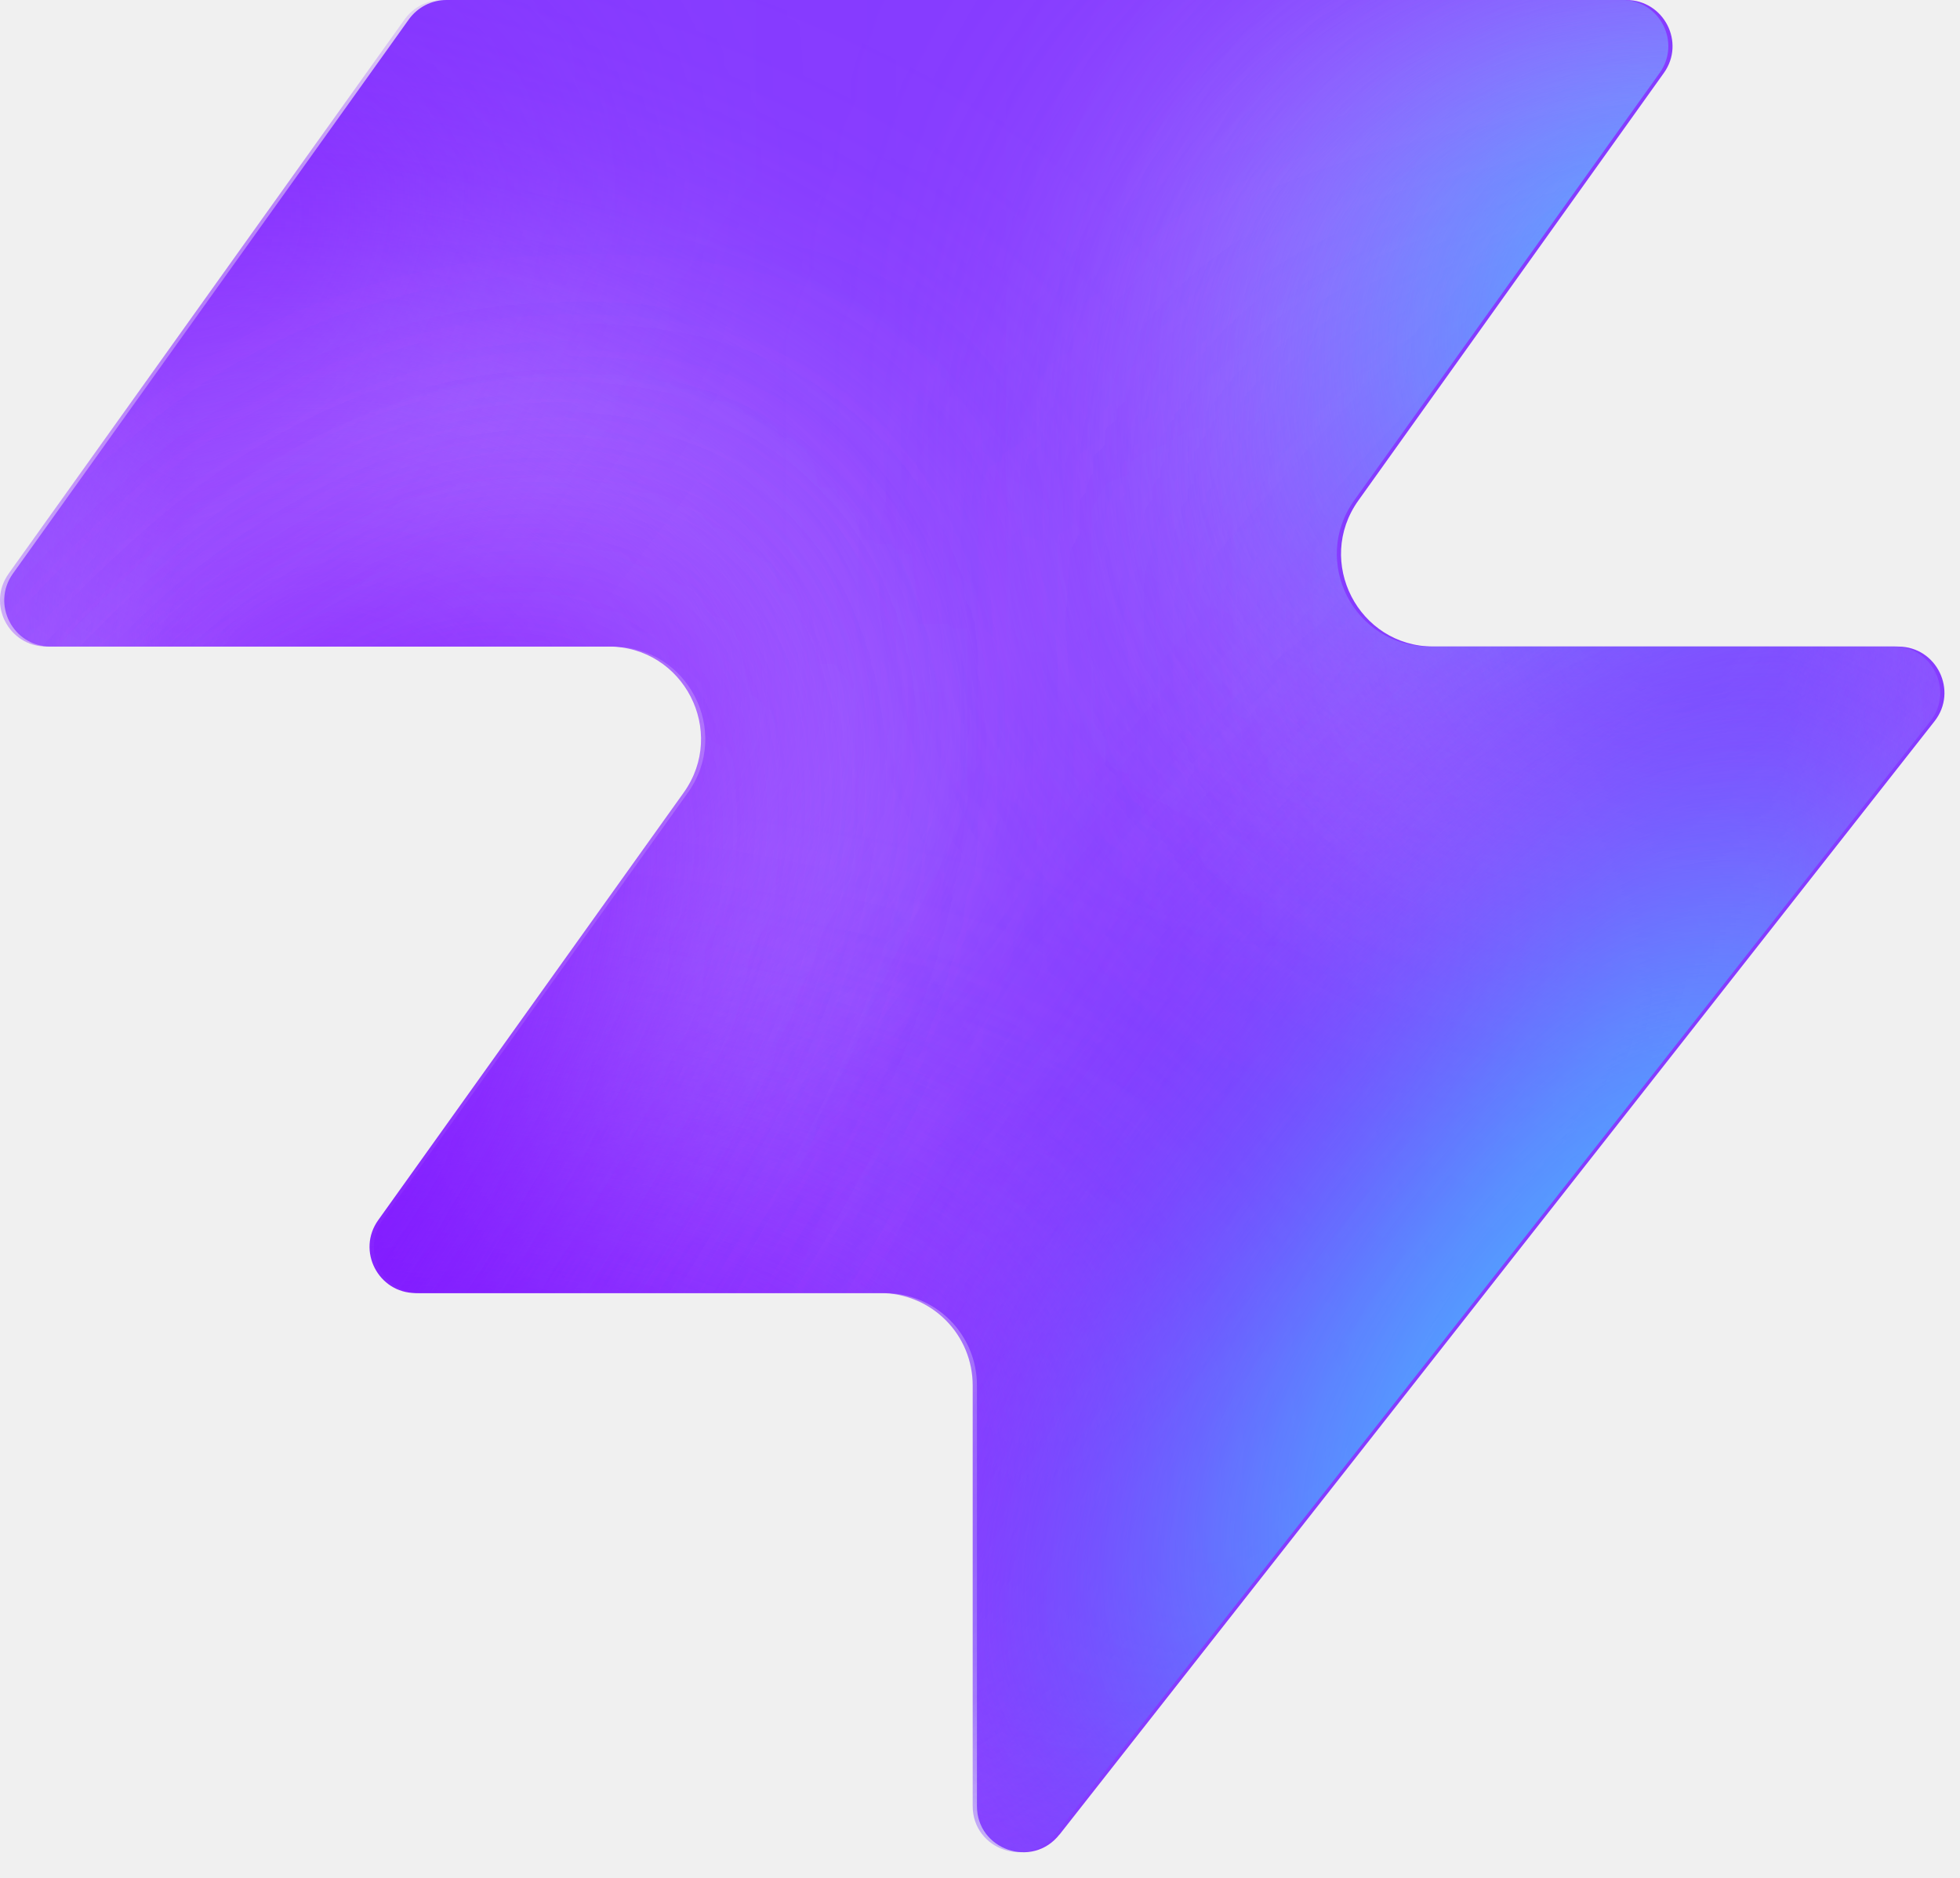
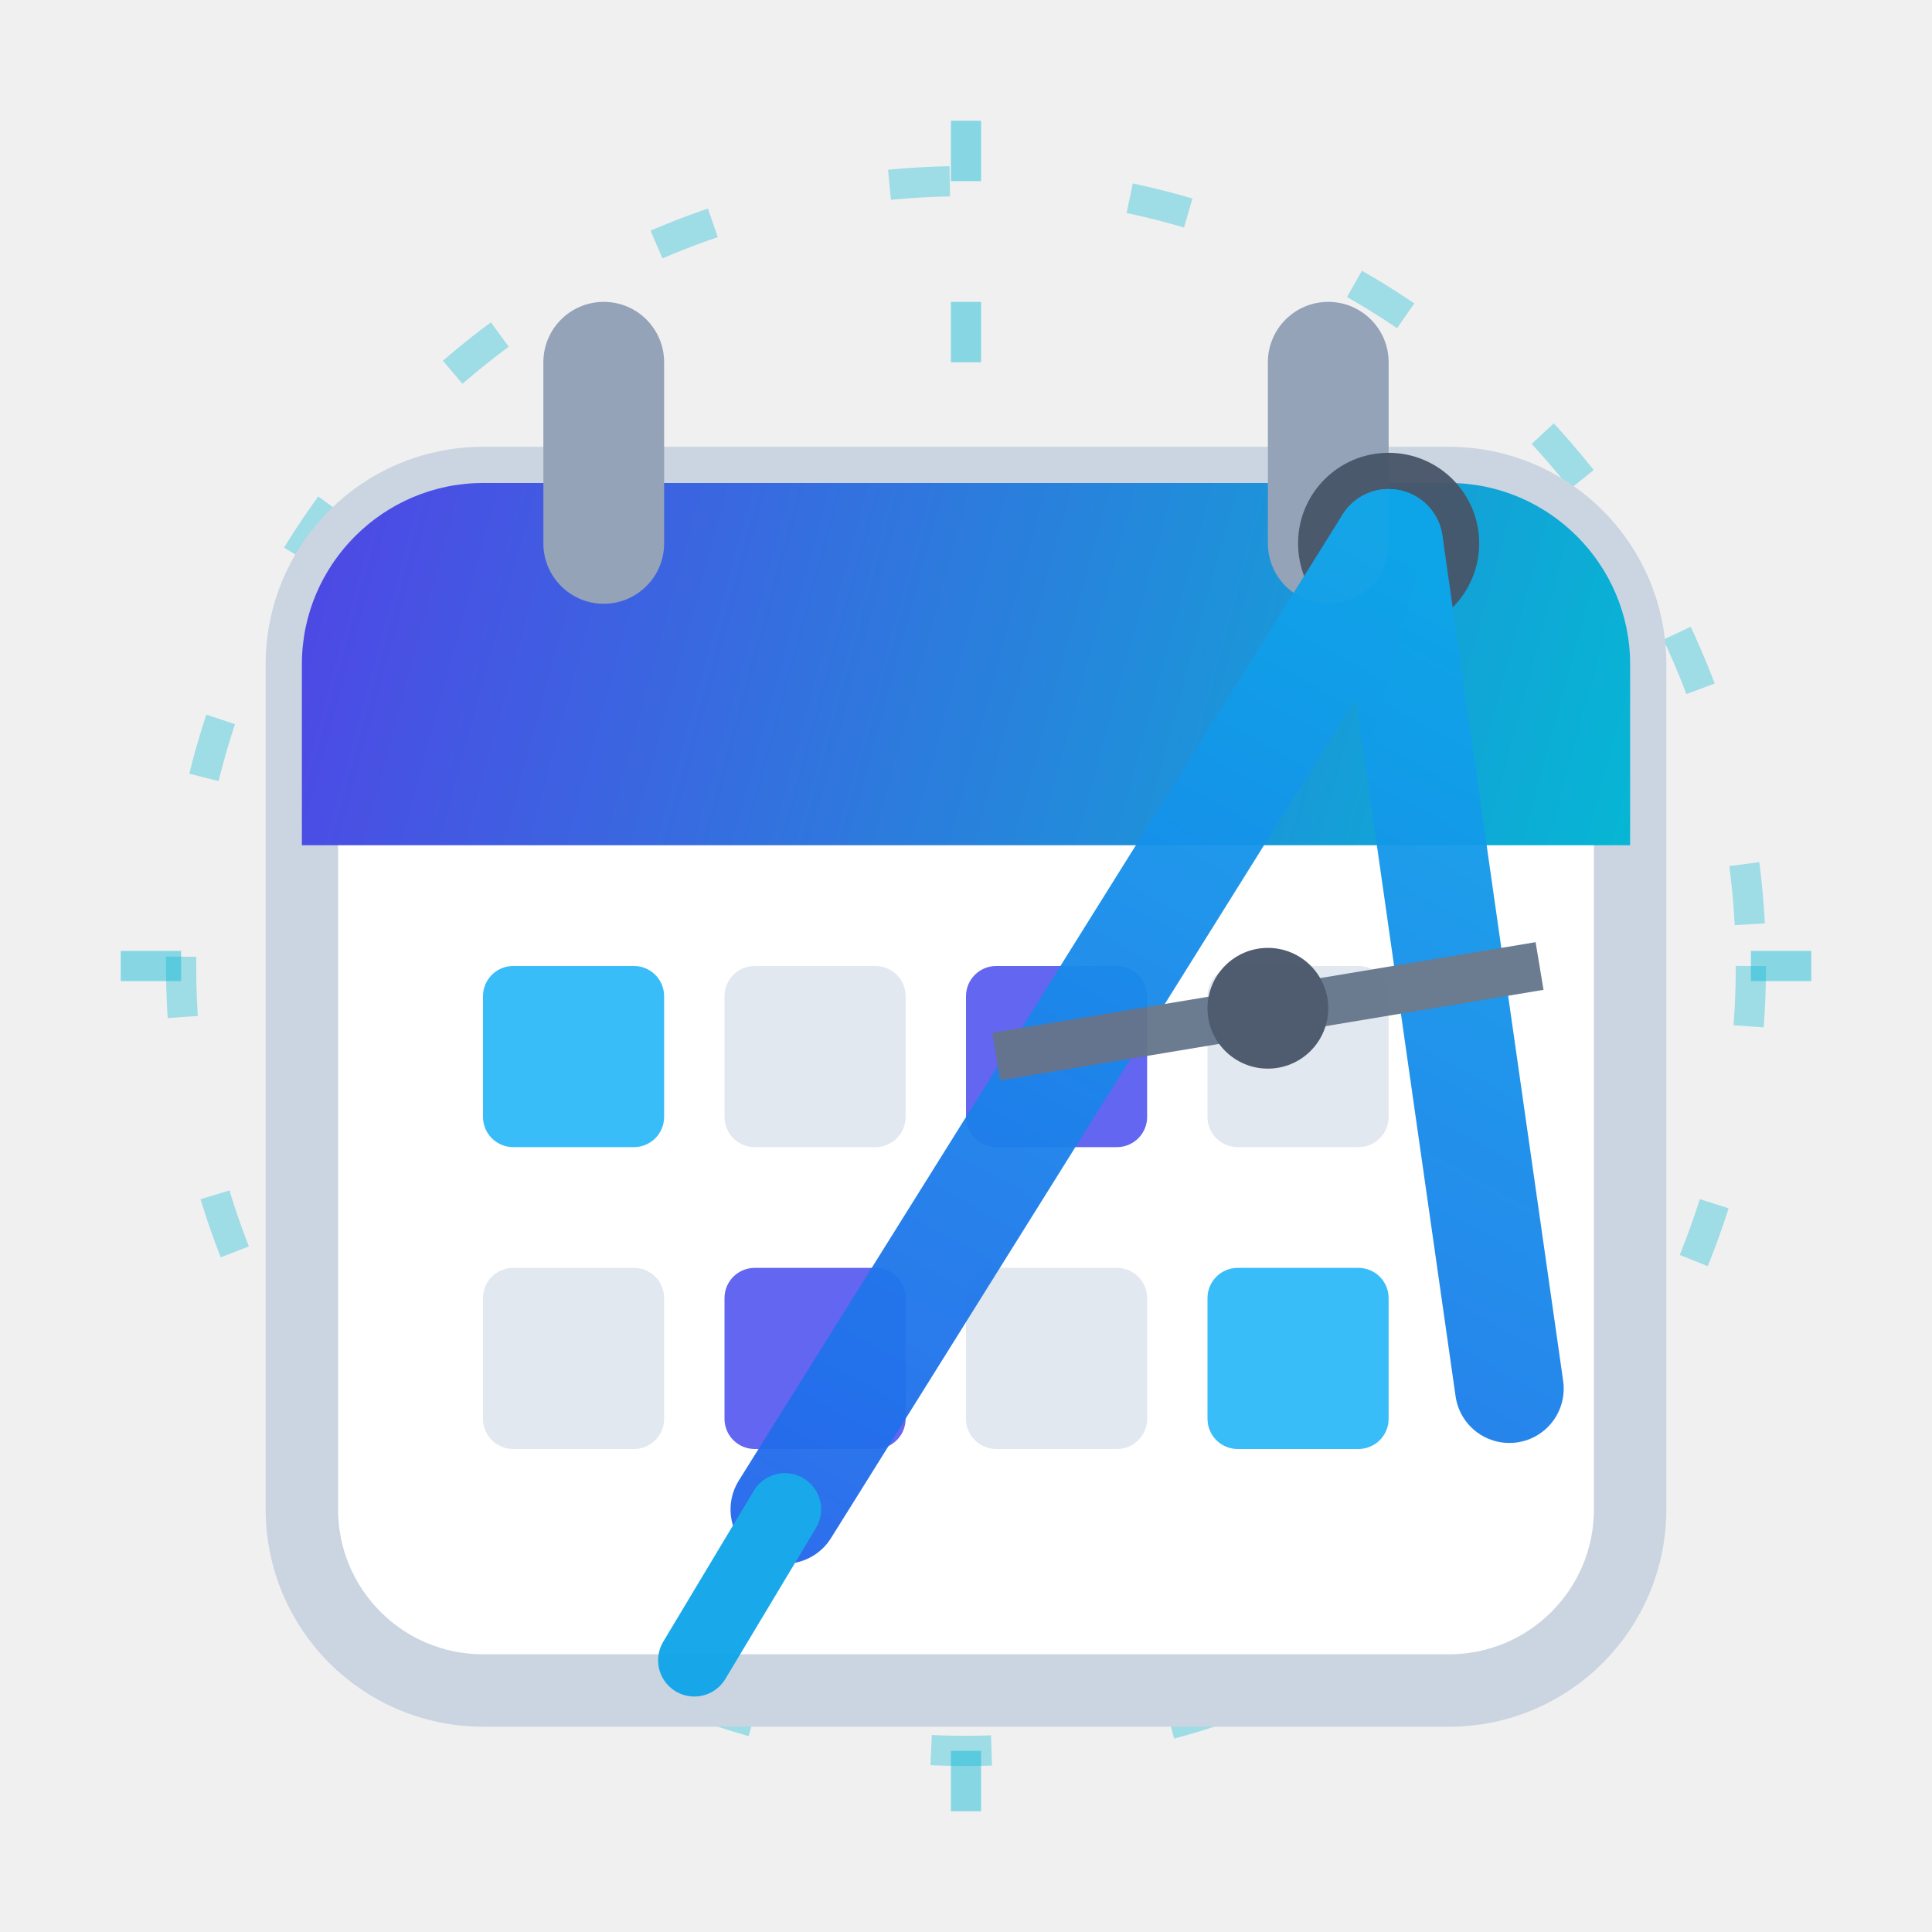
- <svg xmlns="http://www.w3.org/2000/svg" width="48" height="46" fill="none" viewBox="0 0 48 46">
-   <path fill="#863bff" d="M25.946 44.938c-.664.845-2.021.375-2.021-.698V33.937a2.26 2.26 0 0 0-2.262-2.262H10.287c-.92 0-1.456-1.04-.92-1.788l7.48-10.471c1.07-1.497 0-3.578-1.842-3.578H1.237c-.92 0-1.456-1.04-.92-1.788L10.013.474c.214-.297.556-.474.92-.474h28.894c.92 0 1.456 1.04.92 1.788l-7.48 10.471c-1.07 1.498 0 3.579 1.842 3.579h11.377c.943 0 1.473 1.088.89 1.83L25.947 44.94z" style="fill:#863bff;fill:color(display-p3 .525 .23 1);fill-opacity:1" />
-   <mask id="a" width="48" height="46" x="0" y="0" maskUnits="userSpaceOnUse" style="mask-type:alpha">
-     <path fill="#000" d="M25.842 44.938c-.664.844-2.021.375-2.021-.698V33.937a2.26 2.26 0 0 0-2.262-2.262H10.183c-.92 0-1.456-1.04-.92-1.788l7.48-10.471c1.07-1.498 0-3.579-1.842-3.579H1.133c-.92 0-1.456-1.04-.92-1.787L9.91.473c.214-.297.556-.474.92-.474h28.894c.92 0 1.456 1.04.92 1.788l-7.48 10.471c-1.07 1.498 0 3.578 1.842 3.578h11.377c.943 0 1.473 1.088.89 1.832L25.843 44.94z" style="fill:#000;fill-opacity:1" />
-   </mask>
-   <g mask="url(#a)">
-     <g filter="url(#b)">
-       <ellipse cx="5.508" cy="14.704" fill="#ede6ff" rx="5.508" ry="14.704" style="fill:#ede6ff;fill:color(display-p3 .927 .903 1);fill-opacity:1" transform="matrix(.00324 1 1 -.00324 -4.47 31.516)" />
-     </g>
-     <g filter="url(#c)">
-       <ellipse cx="10.399" cy="29.851" fill="#ede6ff" rx="10.399" ry="29.851" style="fill:#ede6ff;fill:color(display-p3 .927 .903 1);fill-opacity:1" transform="matrix(.00324 1 1 -.00324 -39.328 7.883)" />
-     </g>
-     <g filter="url(#d)">
-       <ellipse cx="5.508" cy="30.487" fill="#7e14ff" rx="5.508" ry="30.487" style="fill:#7e14ff;fill:color(display-p3 .492 .077 1);fill-opacity:1" transform="rotate(89.814 -25.913 -14.639)scale(1 -1)" />
-     </g>
-     <g filter="url(#e)">
-       <ellipse cx="5.508" cy="30.599" fill="#7e14ff" rx="5.508" ry="30.599" style="fill:#7e14ff;fill:color(display-p3 .492 .077 1);fill-opacity:1" transform="rotate(89.814 -32.644 -3.334)scale(1 -1)" />
-     </g>
-     <g filter="url(#f)">
-       <ellipse cx="5.508" cy="30.599" fill="#7e14ff" rx="5.508" ry="30.599" style="fill:#7e14ff;fill:color(display-p3 .492 .077 1);fill-opacity:1" transform="matrix(.00324 1 1 -.00324 -34.34 30.47)" />
-     </g>
-     <g filter="url(#g)">
-       <ellipse cx="14.072" cy="22.078" fill="#ede6ff" rx="14.072" ry="22.078" style="fill:#ede6ff;fill:color(display-p3 .927 .903 1);fill-opacity:1" transform="rotate(93.35 24.506 48.493)scale(-1 1)" />
-     </g>
-     <g filter="url(#h)">
-       <ellipse cx="3.47" cy="21.501" fill="#7e14ff" rx="3.47" ry="21.501" style="fill:#7e14ff;fill:color(display-p3 .492 .077 1);fill-opacity:1" transform="rotate(89.009 28.708 47.59)scale(-1 1)" />
-     </g>
-     <g filter="url(#i)">
-       <ellipse cx="3.47" cy="21.501" fill="#7e14ff" rx="3.47" ry="21.501" style="fill:#7e14ff;fill:color(display-p3 .492 .077 1);fill-opacity:1" transform="rotate(89.009 28.708 47.59)scale(-1 1)" />
-     </g>
-     <g filter="url(#j)">
-       <ellipse cx=".387" cy="8.972" fill="#7e14ff" rx="4.407" ry="29.108" style="fill:#7e14ff;fill:color(display-p3 .492 .077 1);fill-opacity:1" transform="rotate(39.51 .387 8.972)" />
-     </g>
-     <g filter="url(#k)">
-       <ellipse cx="47.523" cy="-6.092" fill="#7e14ff" rx="4.407" ry="29.108" style="fill:#7e14ff;fill:color(display-p3 .492 .077 1);fill-opacity:1" transform="rotate(37.892 47.523 -6.092)" />
-     </g>
-     <g filter="url(#l)">
-       <ellipse cx="41.412" cy="6.333" fill="#47bfff" rx="5.971" ry="9.665" style="fill:#47bfff;fill:color(display-p3 .28 .748 1);fill-opacity:1" transform="rotate(37.892 41.412 6.333)" />
-     </g>
-     <g filter="url(#m)">
-       <ellipse cx="-1.879" cy="38.332" fill="#7e14ff" rx="4.407" ry="29.108" style="fill:#7e14ff;fill:color(display-p3 .492 .077 1);fill-opacity:1" transform="rotate(37.892 -1.88 38.332)" />
-     </g>
-     <g filter="url(#n)">
-       <ellipse cx="-1.879" cy="38.332" fill="#7e14ff" rx="4.407" ry="29.108" style="fill:#7e14ff;fill:color(display-p3 .492 .077 1);fill-opacity:1" transform="rotate(37.892 -1.88 38.332)" />
-     </g>
-     <g filter="url(#o)">
-       <ellipse cx="35.651" cy="29.907" fill="#7e14ff" rx="4.407" ry="29.108" style="fill:#7e14ff;fill:color(display-p3 .492 .077 1);fill-opacity:1" transform="rotate(37.892 35.651 29.907)" />
-     </g>
-     <g filter="url(#p)">
-       <ellipse cx="38.418" cy="32.4" fill="#47bfff" rx="5.971" ry="15.297" style="fill:#47bfff;fill:color(display-p3 .28 .748 1);fill-opacity:1" transform="rotate(37.892 38.418 32.4)" />
-     </g>
+ <svg xmlns="http://www.w3.org/2000/svg" viewBox="0 0 32 32" width="32" height="32" fill="none">
+   <defs>
+     <linearGradient id="calHeader" x1="5" y1="8" x2="27" y2="14" gradientUnits="userSpaceOnUse">
+       <stop offset="0%" stop-color="#4f46e5" />
+       <stop offset="100%" stop-color="#06b6d4" />
+     </linearGradient>
+     <linearGradient id="compassGrad" x1="23" y1="9" x2="13" y2="27" gradientUnits="userSpaceOnUse">
+       <stop offset="0%" stop-color="#0ea5e9" />
+       <stop offset="100%" stop-color="#2563eb" />
+     </linearGradient>
+   </defs>
+   <path d="M2 16 h28 M16 2 v28" stroke="#06b6d4" stroke-width="0.5" stroke-dasharray="1 2" opacity="0.45" />
+   <circle cx="16" cy="16" r="13" stroke="#06b6d4" stroke-width="0.5" stroke-dasharray="1 3" opacity="0.35" />
+   <rect x="5" y="8" width="22" height="20" rx="3" fill="#ffffff" stroke="#cbd5e1" stroke-width="1.2" />
+   <path d="M5 11 c0 -1.65 1.35 -3 3 -3 h16 c1.65 0 3 1.35 3 3 v3 h-22 z" fill="url(#calHeader)" />
+   <rect x="9" y="5" width="2" height="5" rx="1" fill="#94a3b8" />
+   <rect x="21" y="5" width="2" height="5" rx="1" fill="#94a3b8" />
+   <rect x="8" y="16" width="3" height="3" rx="0.5" fill="#38bdf8" />
+   <rect x="12" y="16" width="3" height="3" rx="0.5" fill="#e2e8f0" />
+   <rect x="16" y="16" width="3" height="3" rx="0.5" fill="#6366f1" />
+   <rect x="20" y="16" width="3" height="3" rx="0.5" fill="#e2e8f0" />
+   <rect x="8" y="21" width="3" height="3" rx="0.5" fill="#e2e8f0" />
+   <rect x="12" y="21" width="3" height="3" rx="0.5" fill="#6366f1" />
+   <rect x="16" y="21" width="3" height="3" rx="0.5" fill="#e2e8f0" />
+   <rect x="20" y="21" width="3" height="3" rx="0.5" fill="#38bdf8" />
+   <g opacity="0.95">
+     <circle cx="23" cy="9" r="1.5" fill="#475569" />
+     <circle cx="23" cy="9" r="0.7" fill="#cbd5e1" />
+     <line x1="23" y1="9" x2="13" y2="25" stroke="url(#compassGrad)" stroke-width="1.8" stroke-linecap="round" />
+     <line x1="23" y1="9" x2="25" y2="23" stroke="url(#compassGrad)" stroke-width="1.8" stroke-linecap="round" />
+     <line x1="16.5" y1="17.5" x2="25.5" y2="16" stroke="#64748b" stroke-width="0.8" />
+     <circle cx="21" cy="16.7" r="1" fill="#475569" />
+     <line x1="13" y1="25" x2="11.5" y2="27.5" stroke="#0ea5e9" stroke-width="1.2" stroke-linecap="round" />
  </g>
-   <defs>
-     <filter id="b" width="60.045" height="41.654" x="-19.77" y="16.149" color-interpolation-filters="sRGB" filterUnits="userSpaceOnUse">
-       <feFlood flood-opacity="0" result="BackgroundImageFix" />
-       <feBlend in="SourceGraphic" in2="BackgroundImageFix" result="shape" />
-       <feGaussianBlur result="effect1_foregroundBlur_2002_17158" stdDeviation="7.659" />
-     </filter>
-     <filter id="c" width="90.34" height="51.437" x="-54.613" y="-7.533" color-interpolation-filters="sRGB" filterUnits="userSpaceOnUse">
-       <feFlood flood-opacity="0" result="BackgroundImageFix" />
-       <feBlend in="SourceGraphic" in2="BackgroundImageFix" result="shape" />
-       <feGaussianBlur result="effect1_foregroundBlur_2002_17158" stdDeviation="7.659" />
-     </filter>
-     <filter id="d" width="79.355" height="29.4" x="-49.64" y="2.03" color-interpolation-filters="sRGB" filterUnits="userSpaceOnUse">
-       <feFlood flood-opacity="0" result="BackgroundImageFix" />
-       <feBlend in="SourceGraphic" in2="BackgroundImageFix" result="shape" />
-       <feGaussianBlur result="effect1_foregroundBlur_2002_17158" stdDeviation="4.596" />
-     </filter>
-     <filter id="e" width="79.579" height="29.4" x="-45.045" y="20.029" color-interpolation-filters="sRGB" filterUnits="userSpaceOnUse">
-       <feFlood flood-opacity="0" result="BackgroundImageFix" />
-       <feBlend in="SourceGraphic" in2="BackgroundImageFix" result="shape" />
-       <feGaussianBlur result="effect1_foregroundBlur_2002_17158" stdDeviation="4.596" />
-     </filter>
-     <filter id="f" width="79.579" height="29.4" x="-43.513" y="21.178" color-interpolation-filters="sRGB" filterUnits="userSpaceOnUse">
-       <feFlood flood-opacity="0" result="BackgroundImageFix" />
-       <feBlend in="SourceGraphic" in2="BackgroundImageFix" result="shape" />
-       <feGaussianBlur result="effect1_foregroundBlur_2002_17158" stdDeviation="4.596" />
-     </filter>
-     <filter id="g" width="74.749" height="58.852" x="15.756" y="-17.901" color-interpolation-filters="sRGB" filterUnits="userSpaceOnUse">
-       <feFlood flood-opacity="0" result="BackgroundImageFix" />
-       <feBlend in="SourceGraphic" in2="BackgroundImageFix" result="shape" />
-       <feGaussianBlur result="effect1_foregroundBlur_2002_17158" stdDeviation="7.659" />
-     </filter>
-     <filter id="h" width="61.377" height="25.362" x="23.548" y="2.284" color-interpolation-filters="sRGB" filterUnits="userSpaceOnUse">
-       <feFlood flood-opacity="0" result="BackgroundImageFix" />
-       <feBlend in="SourceGraphic" in2="BackgroundImageFix" result="shape" />
-       <feGaussianBlur result="effect1_foregroundBlur_2002_17158" stdDeviation="4.596" />
-     </filter>
-     <filter id="i" width="61.377" height="25.362" x="23.548" y="2.284" color-interpolation-filters="sRGB" filterUnits="userSpaceOnUse">
-       <feFlood flood-opacity="0" result="BackgroundImageFix" />
-       <feBlend in="SourceGraphic" in2="BackgroundImageFix" result="shape" />
-       <feGaussianBlur result="effect1_foregroundBlur_2002_17158" stdDeviation="4.596" />
-     </filter>
-     <filter id="j" width="56.045" height="63.649" x="-27.636" y="-22.853" color-interpolation-filters="sRGB" filterUnits="userSpaceOnUse">
-       <feFlood flood-opacity="0" result="BackgroundImageFix" />
-       <feBlend in="SourceGraphic" in2="BackgroundImageFix" result="shape" />
-       <feGaussianBlur result="effect1_foregroundBlur_2002_17158" stdDeviation="4.596" />
-     </filter>
-     <filter id="k" width="54.814" height="64.646" x="20.116" y="-38.415" color-interpolation-filters="sRGB" filterUnits="userSpaceOnUse">
-       <feFlood flood-opacity="0" result="BackgroundImageFix" />
-       <feBlend in="SourceGraphic" in2="BackgroundImageFix" result="shape" />
-       <feGaussianBlur result="effect1_foregroundBlur_2002_17158" stdDeviation="4.596" />
-     </filter>
-     <filter id="l" width="33.541" height="35.313" x="24.641" y="-11.323" color-interpolation-filters="sRGB" filterUnits="userSpaceOnUse">
-       <feFlood flood-opacity="0" result="BackgroundImageFix" />
-       <feBlend in="SourceGraphic" in2="BackgroundImageFix" result="shape" />
-       <feGaussianBlur result="effect1_foregroundBlur_2002_17158" stdDeviation="4.596" />
-     </filter>
-     <filter id="m" width="54.814" height="64.646" x="-29.286" y="6.009" color-interpolation-filters="sRGB" filterUnits="userSpaceOnUse">
-       <feFlood flood-opacity="0" result="BackgroundImageFix" />
-       <feBlend in="SourceGraphic" in2="BackgroundImageFix" result="shape" />
-       <feGaussianBlur result="effect1_foregroundBlur_2002_17158" stdDeviation="4.596" />
-     </filter>
-     <filter id="n" width="54.814" height="64.646" x="-29.286" y="6.009" color-interpolation-filters="sRGB" filterUnits="userSpaceOnUse">
-       <feFlood flood-opacity="0" result="BackgroundImageFix" />
-       <feBlend in="SourceGraphic" in2="BackgroundImageFix" result="shape" />
-       <feGaussianBlur result="effect1_foregroundBlur_2002_17158" stdDeviation="4.596" />
-     </filter>
-     <filter id="o" width="54.814" height="64.646" x="8.244" y="-2.416" color-interpolation-filters="sRGB" filterUnits="userSpaceOnUse">
-       <feFlood flood-opacity="0" result="BackgroundImageFix" />
-       <feBlend in="SourceGraphic" in2="BackgroundImageFix" result="shape" />
-       <feGaussianBlur result="effect1_foregroundBlur_2002_17158" stdDeviation="4.596" />
-     </filter>
-     <filter id="p" width="39.409" height="43.623" x="18.713" y="10.588" color-interpolation-filters="sRGB" filterUnits="userSpaceOnUse">
-       <feFlood flood-opacity="0" result="BackgroundImageFix" />
-       <feBlend in="SourceGraphic" in2="BackgroundImageFix" result="shape" />
-       <feGaussianBlur result="effect1_foregroundBlur_2002_17158" stdDeviation="4.596" />
-     </filter>
-   </defs>
</svg>
